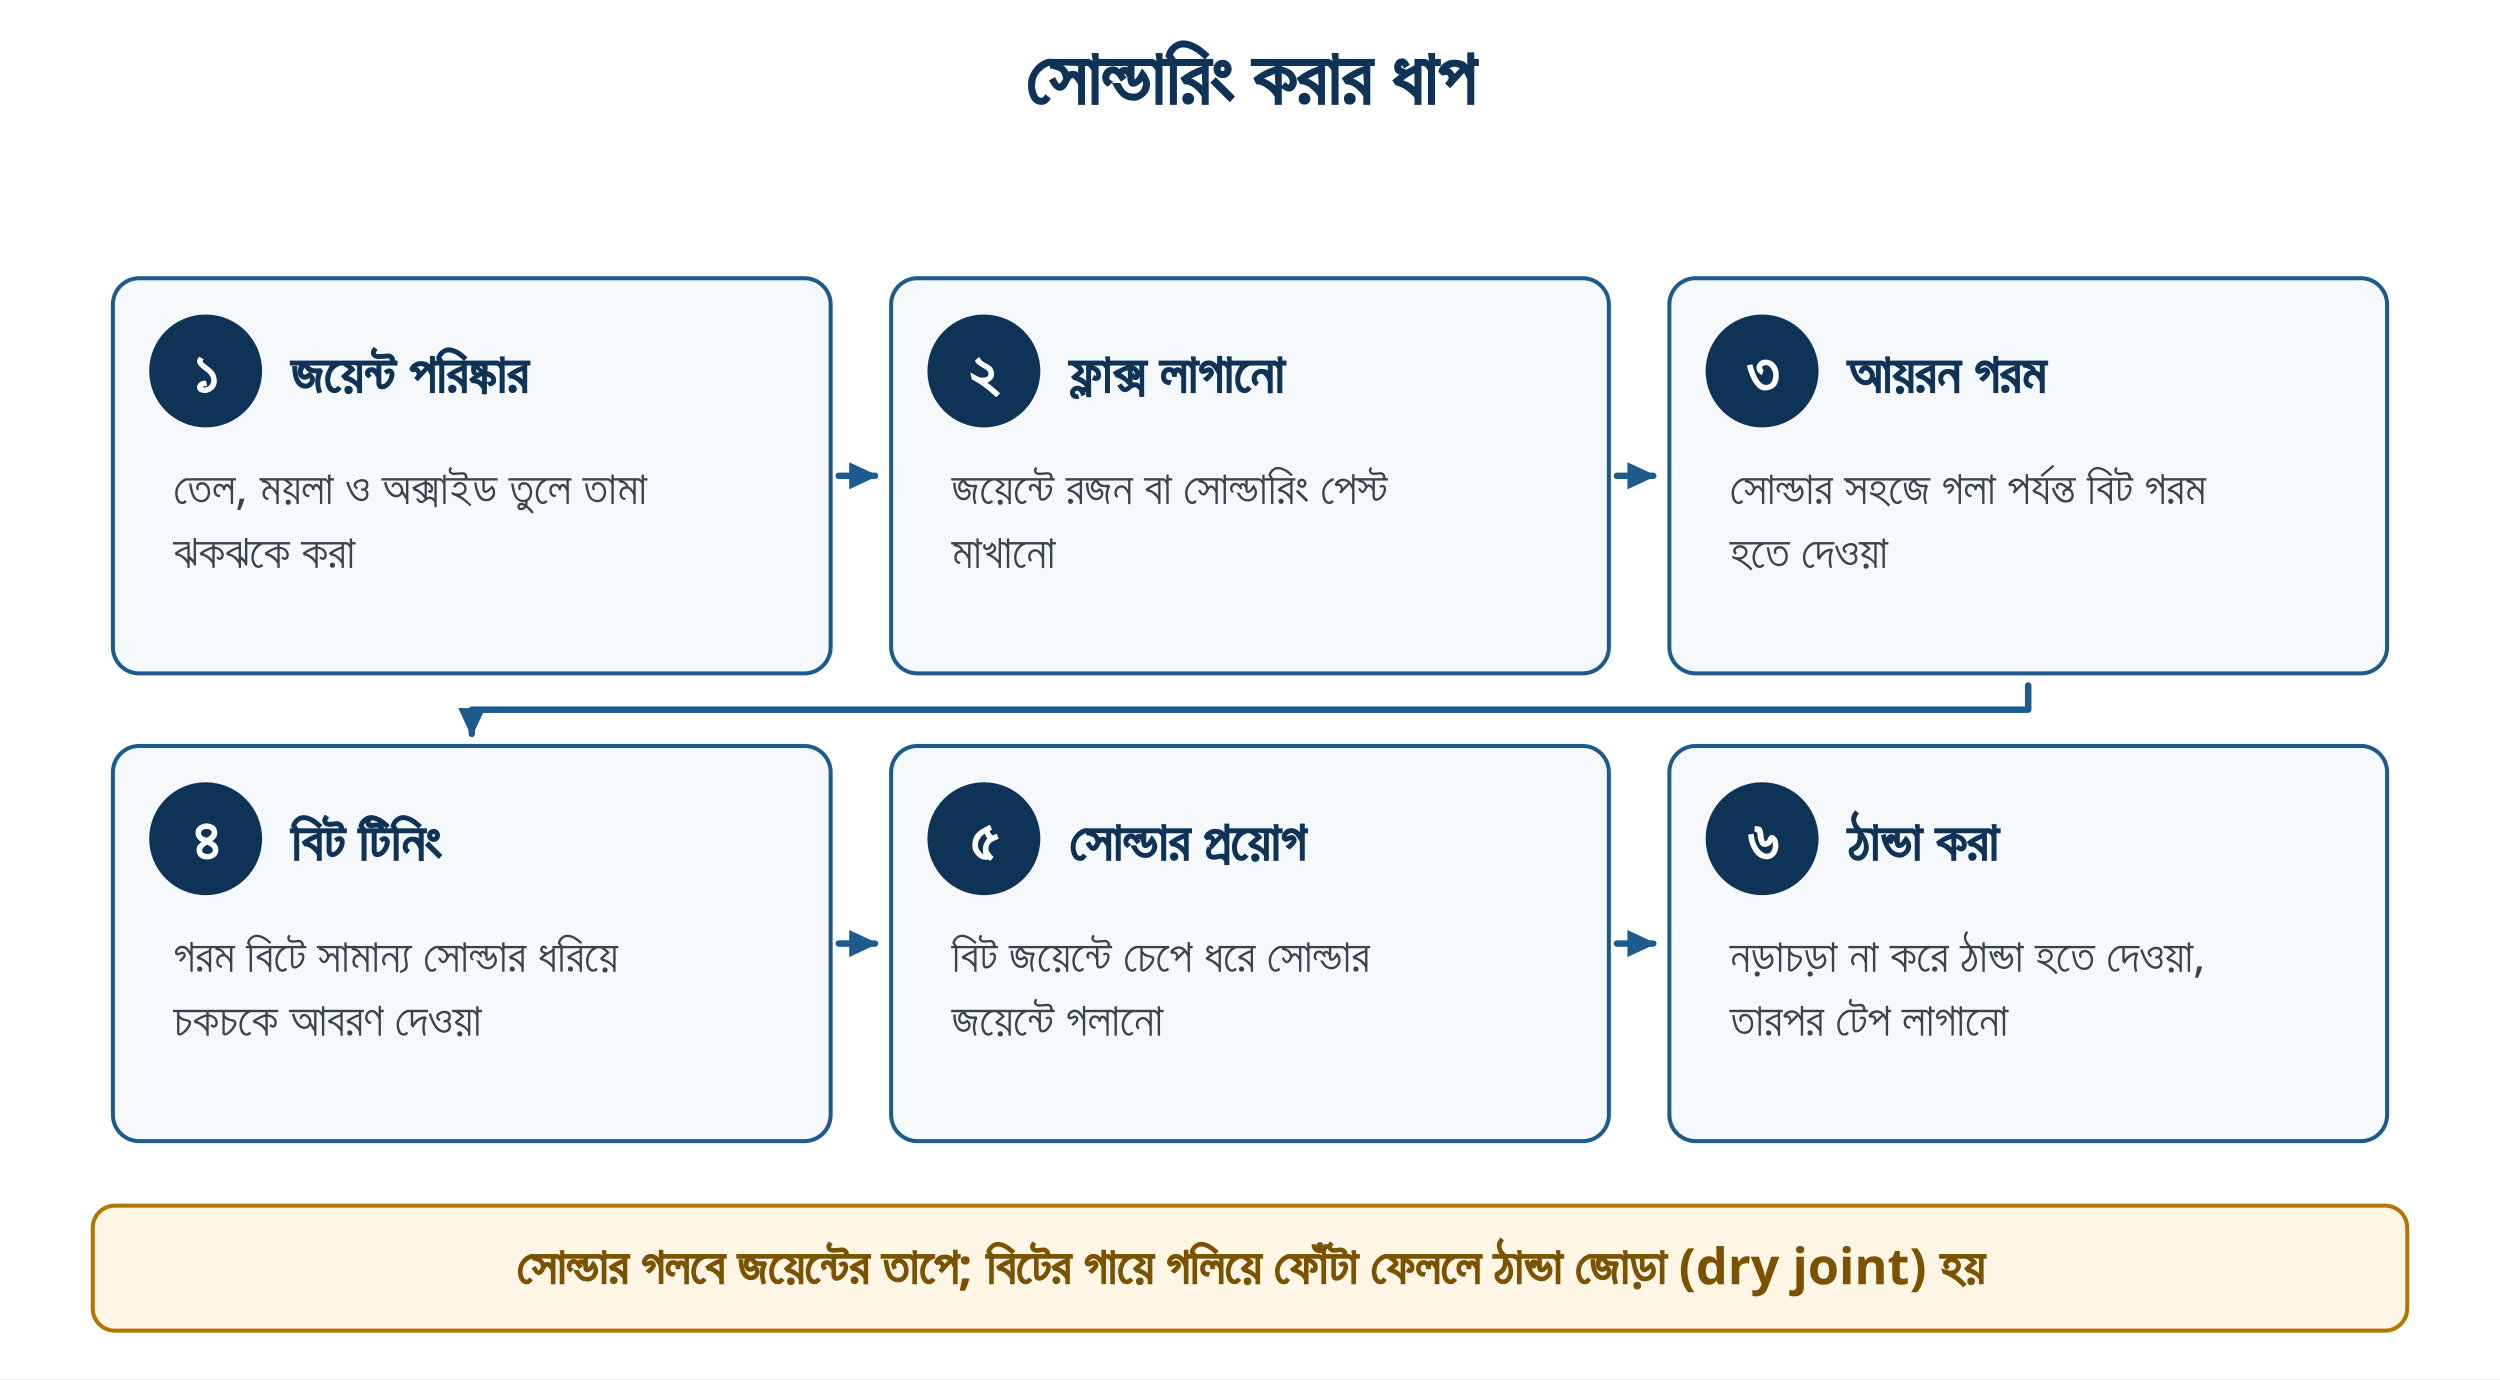
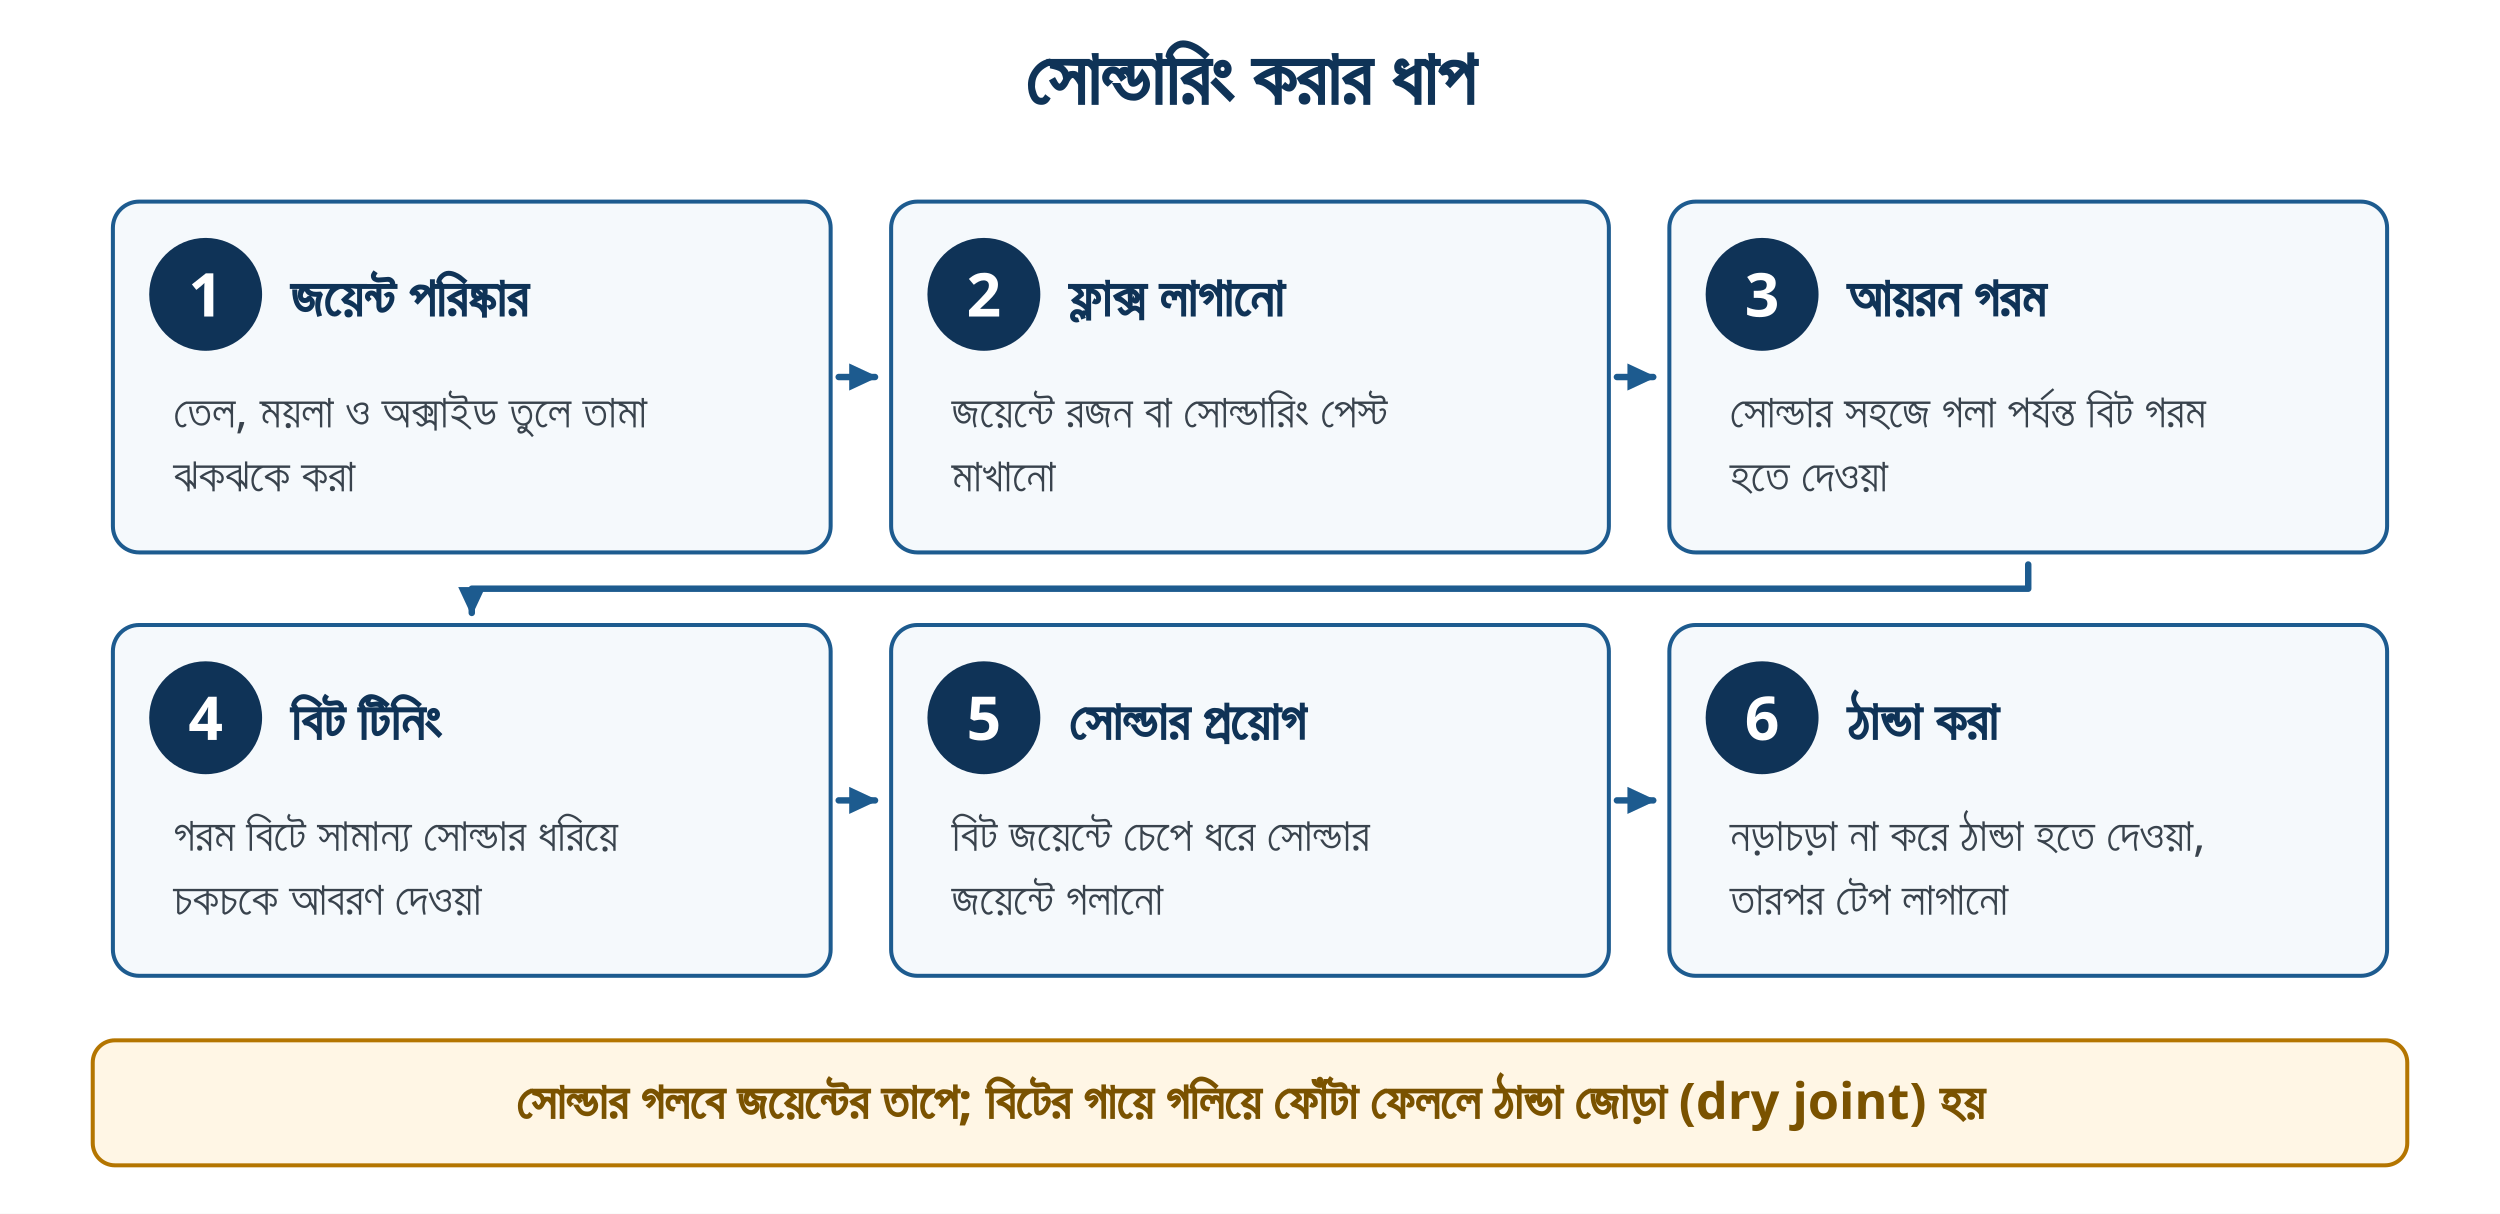
- <svg xmlns="http://www.w3.org/2000/svg" width="1240" height="684" viewBox="0 0 1240 684">
+ <svg xmlns="http://www.w3.org/2000/svg" width="1240" height="602" viewBox="0 0 1240 602">
  <defs>
    <marker id="ar" viewBox="0 0 10 10" refX="8.5" refY="5" markerUnits="userSpaceOnUse" markerWidth="16" markerHeight="16" orient="auto-start-reverse">
      <path d="M 0.5 0.8 L 9.5 5 L 0.5 9.2 z" fill="#1D5B8F" />
    </marker>
  </defs>
-   <rect width="1240" height="684" fill="#FFFFFF" />
+   <rect width="1240" height="602" fill="#FFFFFF" />
  <text x="620.0" y="52.0" font-family="Kalpurush" font-size="38" font-weight="700" fill="#0F3357" text-anchor="middle">সোল্ডারিং করার ধাপ</text>
-   <rect x="56.0" y="138.0" width="356.0" height="196.0" rx="13" fill="#F5F9FC" stroke="#1D5B8F" stroke-width="2" />
-   <circle cx="102.0" cy="184.0" r="28.0" fill="#0F3357" stroke="none" stroke-width="2" />
-   <text x="102.0" y="195.0" font-family="Kalpurush" font-size="30" font-weight="700" fill="#FFFFFF" text-anchor="middle">১</text>
-   <text x="144.0" y="195.0" font-family="Kalpurush" font-size="27" font-weight="700" fill="#0F3357" text-anchor="start">জয়েন্ট পরিষ্কার</text>
-   <text x="86.0" y="250.0" font-family="Kalpurush" font-size="23" font-weight="400" fill="#39434D" text-anchor="start">তেল, ময়লা ও অক্সাইড তুলে তামা</text>
-   <text x="86.0" y="281.7" font-family="Kalpurush" font-size="23" font-weight="400" fill="#39434D" text-anchor="start">ঝকঝকে করা</text>
-   <path d="M 416 236 L 434 236" fill="none" stroke="#1D5B8F" stroke-width="3.2" stroke-linecap="round" stroke-linejoin="round" marker-end="url(#ar)" />
-   <rect x="442.0" y="138.0" width="356.0" height="196.0" rx="13" fill="#F5F9FC" stroke="#1D5B8F" stroke-width="2" />
-   <circle cx="488.0" cy="184.0" r="28.0" fill="#0F3357" stroke="none" stroke-width="2" />
-   <text x="488.0" y="195.0" font-family="Kalpurush" font-size="30" font-weight="700" fill="#FFFFFF" text-anchor="middle">২</text>
-   <text x="530.0" y="195.0" font-family="Kalpurush" font-size="27" font-weight="700" fill="#0F3357" text-anchor="start">ফ্লাক্স লাগানো</text>
-   <text x="472.0" y="250.0" font-family="Kalpurush" font-size="23" font-weight="400" fill="#39434D" text-anchor="start">জয়েন্টে রজন বা সোল্ডারিং পেস্ট</text>
-   <text x="472.0" y="281.7" font-family="Kalpurush" font-size="23" font-weight="400" fill="#39434D" text-anchor="start">মাখানো</text>
-   <path d="M 802 236 L 820 236" fill="none" stroke="#1D5B8F" stroke-width="3.2" stroke-linecap="round" stroke-linejoin="round" marker-end="url(#ar)" />
-   <rect x="828.0" y="138.0" width="356.0" height="196.0" rx="13" fill="#F5F9FC" stroke="#1D5B8F" stroke-width="2" />
-   <circle cx="874.0" cy="184.0" r="28.0" fill="#0F3357" stroke="none" stroke-width="2" />
-   <text x="874.0" y="195.0" font-family="Kalpurush" font-size="30" font-weight="700" fill="#FFFFFF" text-anchor="middle">৩</text>
-   <text x="916.0" y="195.0" font-family="Kalpurush" font-size="27" font-weight="700" fill="#0F3357" text-anchor="start">আয়রন গরম</text>
-   <text x="858.0" y="250.0" font-family="Kalpurush" font-size="23" font-weight="400" fill="#39434D" text-anchor="start">সোল্ডার সহজে গলা পর্যন্ত বিট গরম</text>
-   <text x="858.0" y="281.7" font-family="Kalpurush" font-size="23" font-weight="400" fill="#39434D" text-anchor="start">হতে দেওয়া</text>
-   <rect x="56.0" y="370.0" width="356.0" height="196.0" rx="13" fill="#F5F9FC" stroke="#1D5B8F" stroke-width="2" />
-   <circle cx="102.0" cy="416.0" r="28.0" fill="#0F3357" stroke="none" stroke-width="2" />
-   <text x="102.0" y="427.0" font-family="Kalpurush" font-size="30" font-weight="700" fill="#FFFFFF" text-anchor="middle">৪</text>
-   <text x="144.0" y="427.0" font-family="Kalpurush" font-size="27" font-weight="700" fill="#0F3357" text-anchor="start">বিট টিনিং</text>
-   <text x="86.0" y="482.0" font-family="Kalpurush" font-size="23" font-weight="400" fill="#39434D" text-anchor="start">গরম বিটে সামান্য সোল্ডার ধরিয়ে</text>
-   <text x="86.0" y="513.7" font-family="Kalpurush" font-size="23" font-weight="400" fill="#39434D" text-anchor="start">চকচকে আবরণ দেওয়া</text>
-   <path d="M 416 468 L 434 468" fill="none" stroke="#1D5B8F" stroke-width="3.2" stroke-linecap="round" stroke-linejoin="round" marker-end="url(#ar)" />
-   <rect x="442.0" y="370.0" width="356.0" height="196.0" rx="13" fill="#F5F9FC" stroke="#1D5B8F" stroke-width="2" />
-   <circle cx="488.0" cy="416.0" r="28.0" fill="#0F3357" stroke="none" stroke-width="2" />
-   <text x="488.0" y="427.0" font-family="Kalpurush" font-size="30" font-weight="700" fill="#FFFFFF" text-anchor="middle">৫</text>
-   <text x="530.0" y="427.0" font-family="Kalpurush" font-size="27" font-weight="700" fill="#0F3357" text-anchor="start">সোল্ডার প্রয়োগ</text>
-   <text x="472.0" y="482.0" font-family="Kalpurush" font-size="23" font-weight="400" fill="#39434D" text-anchor="start">বিট জয়েন্টে চেপে ধরে সোল্ডার</text>
-   <text x="472.0" y="513.7" font-family="Kalpurush" font-size="23" font-weight="400" fill="#39434D" text-anchor="start">জয়েন্টে গলানো</text>
-   <path d="M 802 468 L 820 468" fill="none" stroke="#1D5B8F" stroke-width="3.2" stroke-linecap="round" stroke-linejoin="round" marker-end="url(#ar)" />
-   <rect x="828.0" y="370.0" width="356.0" height="196.0" rx="13" fill="#F5F9FC" stroke="#1D5B8F" stroke-width="2" />
-   <circle cx="874.0" cy="416.0" r="28.0" fill="#0F3357" stroke="none" stroke-width="2" />
-   <text x="874.0" y="427.0" font-family="Kalpurush" font-size="30" font-weight="700" fill="#FFFFFF" text-anchor="middle">৬</text>
-   <text x="916.0" y="427.0" font-family="Kalpurush" font-size="27" font-weight="700" fill="#0F3357" text-anchor="start">ঠান্ডা করা</text>
-   <text x="858.0" y="482.0" font-family="Kalpurush" font-size="23" font-weight="400" fill="#39434D" text-anchor="start">নড়াচড়া না করে ঠান্ডা হতে দেওয়া,</text>
-   <text x="858.0" y="513.7" font-family="Kalpurush" font-size="23" font-weight="400" fill="#39434D" text-anchor="start">তারপর টেপ লাগানো</text>
-   <path d="M 1006 340 L 1006 352 L 234 352 L 234 364" fill="none" stroke="#1D5B8F" stroke-width="3.2" stroke-linecap="round" stroke-linejoin="round" marker-end="url(#ar)" />
-   <rect x="46.0" y="598.0" width="1148.0" height="62.0" rx="11" fill="#FFF6E5" stroke="#B47500" stroke-width="2" />
-   <text x="620.0" y="637.0" font-family="Kalpurush" font-size="25" font-weight="700" fill="#7A5200" text-anchor="middle">সোল্ডার গলবে জয়েন্টের তাপে; বিটের গায়ে গলিয়ে ফোঁটা ফেললে ঠান্ডা জোড়া (dry joint) হয়</text>
+   <rect x="56.0" y="100.0" width="356.0" height="174.0" rx="13" fill="#F5F9FC" stroke="#1D5B8F" stroke-width="2" />
+   <circle cx="102.0" cy="146.0" r="28.0" fill="#0F3357" stroke="none" stroke-width="2" />
+   <text x="102.0" y="157.0" font-family="Kalpurush" font-size="30" font-weight="700" fill="#FFFFFF" text-anchor="middle">1</text>
+   <text x="144.0" y="157.0" font-family="Kalpurush" font-size="27" font-weight="700" fill="#0F3357" text-anchor="start">জয়েন্ট পরিষ্কার</text>
+   <text x="86.0" y="212.0" font-family="Kalpurush" font-size="23" font-weight="400" fill="#39434D" text-anchor="start">তেল, ময়লা ও অক্সাইড তুলে তামা</text>
+   <text x="86.0" y="243.7" font-family="Kalpurush" font-size="23" font-weight="400" fill="#39434D" text-anchor="start">ঝকঝকে করা</text>
+   <path d="M 416 187 L 434 187" fill="none" stroke="#1D5B8F" stroke-width="3.2" stroke-linecap="round" stroke-linejoin="round" marker-end="url(#ar)" />
+   <rect x="442.0" y="100.0" width="356.0" height="174.0" rx="13" fill="#F5F9FC" stroke="#1D5B8F" stroke-width="2" />
+   <circle cx="488.0" cy="146.0" r="28.0" fill="#0F3357" stroke="none" stroke-width="2" />
+   <text x="488.0" y="157.0" font-family="Kalpurush" font-size="30" font-weight="700" fill="#FFFFFF" text-anchor="middle">2</text>
+   <text x="530.0" y="157.0" font-family="Kalpurush" font-size="27" font-weight="700" fill="#0F3357" text-anchor="start">ফ্লাক্স লাগানো</text>
+   <text x="472.0" y="212.0" font-family="Kalpurush" font-size="23" font-weight="400" fill="#39434D" text-anchor="start">জয়েন্টে রজন বা সোল্ডারিং পেস্ট</text>
+   <text x="472.0" y="243.7" font-family="Kalpurush" font-size="23" font-weight="400" fill="#39434D" text-anchor="start">মাখানো</text>
+   <path d="M 802 187 L 820 187" fill="none" stroke="#1D5B8F" stroke-width="3.2" stroke-linecap="round" stroke-linejoin="round" marker-end="url(#ar)" />
+   <rect x="828.0" y="100.0" width="356.0" height="174.0" rx="13" fill="#F5F9FC" stroke="#1D5B8F" stroke-width="2" />
+   <circle cx="874.0" cy="146.0" r="28.0" fill="#0F3357" stroke="none" stroke-width="2" />
+   <text x="874.0" y="157.0" font-family="Kalpurush" font-size="30" font-weight="700" fill="#FFFFFF" text-anchor="middle">3</text>
+   <text x="916.0" y="157.0" font-family="Kalpurush" font-size="27" font-weight="700" fill="#0F3357" text-anchor="start">আয়রন গরম</text>
+   <text x="858.0" y="212.0" font-family="Kalpurush" font-size="23" font-weight="400" fill="#39434D" text-anchor="start">সোল্ডার সহজে গলা পর্যন্ত বিট গরম</text>
+   <text x="858.0" y="243.7" font-family="Kalpurush" font-size="23" font-weight="400" fill="#39434D" text-anchor="start">হতে দেওয়া</text>
+   <rect x="56.0" y="310.0" width="356.0" height="174.0" rx="13" fill="#F5F9FC" stroke="#1D5B8F" stroke-width="2" />
+   <circle cx="102.0" cy="356.0" r="28.0" fill="#0F3357" stroke="none" stroke-width="2" />
+   <text x="102.0" y="367.0" font-family="Kalpurush" font-size="30" font-weight="700" fill="#FFFFFF" text-anchor="middle">4</text>
+   <text x="144.0" y="367.0" font-family="Kalpurush" font-size="27" font-weight="700" fill="#0F3357" text-anchor="start">বিট টিনিং</text>
+   <text x="86.0" y="422.0" font-family="Kalpurush" font-size="23" font-weight="400" fill="#39434D" text-anchor="start">গরম বিটে সামান্য সোল্ডার ধরিয়ে</text>
+   <text x="86.0" y="453.7" font-family="Kalpurush" font-size="23" font-weight="400" fill="#39434D" text-anchor="start">চকচকে আবরণ দেওয়া</text>
+   <path d="M 416 397 L 434 397" fill="none" stroke="#1D5B8F" stroke-width="3.2" stroke-linecap="round" stroke-linejoin="round" marker-end="url(#ar)" />
+   <rect x="442.0" y="310.0" width="356.0" height="174.0" rx="13" fill="#F5F9FC" stroke="#1D5B8F" stroke-width="2" />
+   <circle cx="488.0" cy="356.0" r="28.0" fill="#0F3357" stroke="none" stroke-width="2" />
+   <text x="488.0" y="367.0" font-family="Kalpurush" font-size="30" font-weight="700" fill="#FFFFFF" text-anchor="middle">5</text>
+   <text x="530.0" y="367.0" font-family="Kalpurush" font-size="27" font-weight="700" fill="#0F3357" text-anchor="start">সোল্ডার প্রয়োগ</text>
+   <text x="472.0" y="422.0" font-family="Kalpurush" font-size="23" font-weight="400" fill="#39434D" text-anchor="start">বিট জয়েন্টে চেপে ধরে সোল্ডার</text>
+   <text x="472.0" y="453.7" font-family="Kalpurush" font-size="23" font-weight="400" fill="#39434D" text-anchor="start">জয়েন্টে গলানো</text>
+   <path d="M 802 397 L 820 397" fill="none" stroke="#1D5B8F" stroke-width="3.2" stroke-linecap="round" stroke-linejoin="round" marker-end="url(#ar)" />
+   <rect x="828.0" y="310.0" width="356.0" height="174.0" rx="13" fill="#F5F9FC" stroke="#1D5B8F" stroke-width="2" />
+   <circle cx="874.0" cy="356.0" r="28.0" fill="#0F3357" stroke="none" stroke-width="2" />
+   <text x="874.0" y="367.0" font-family="Kalpurush" font-size="30" font-weight="700" fill="#FFFFFF" text-anchor="middle">6</text>
+   <text x="916.0" y="367.0" font-family="Kalpurush" font-size="27" font-weight="700" fill="#0F3357" text-anchor="start">ঠান্ডা করা</text>
+   <text x="858.0" y="422.0" font-family="Kalpurush" font-size="23" font-weight="400" fill="#39434D" text-anchor="start">নড়াচড়া না করে ঠান্ডা হতে দেওয়া,</text>
+   <text x="858.0" y="453.7" font-family="Kalpurush" font-size="23" font-weight="400" fill="#39434D" text-anchor="start">তারপর টেপ লাগানো</text>
+   <path d="M 1006 280 L 1006 292 L 234 292 L 234 304" fill="none" stroke="#1D5B8F" stroke-width="3.2" stroke-linecap="round" stroke-linejoin="round" marker-end="url(#ar)" />
+   <rect x="46.0" y="516.0" width="1148.0" height="62.0" rx="11" fill="#FFF6E5" stroke="#B47500" stroke-width="2" />
+   <text x="620.0" y="555.0" font-family="Kalpurush" font-size="25" font-weight="700" fill="#7A5200" text-anchor="middle">সোল্ডার গলবে জয়েন্টের তাপে; বিটের গায়ে গলিয়ে ফোঁটা ফেললে ঠান্ডা জোড়া (dry joint) হয়</text>
</svg>
